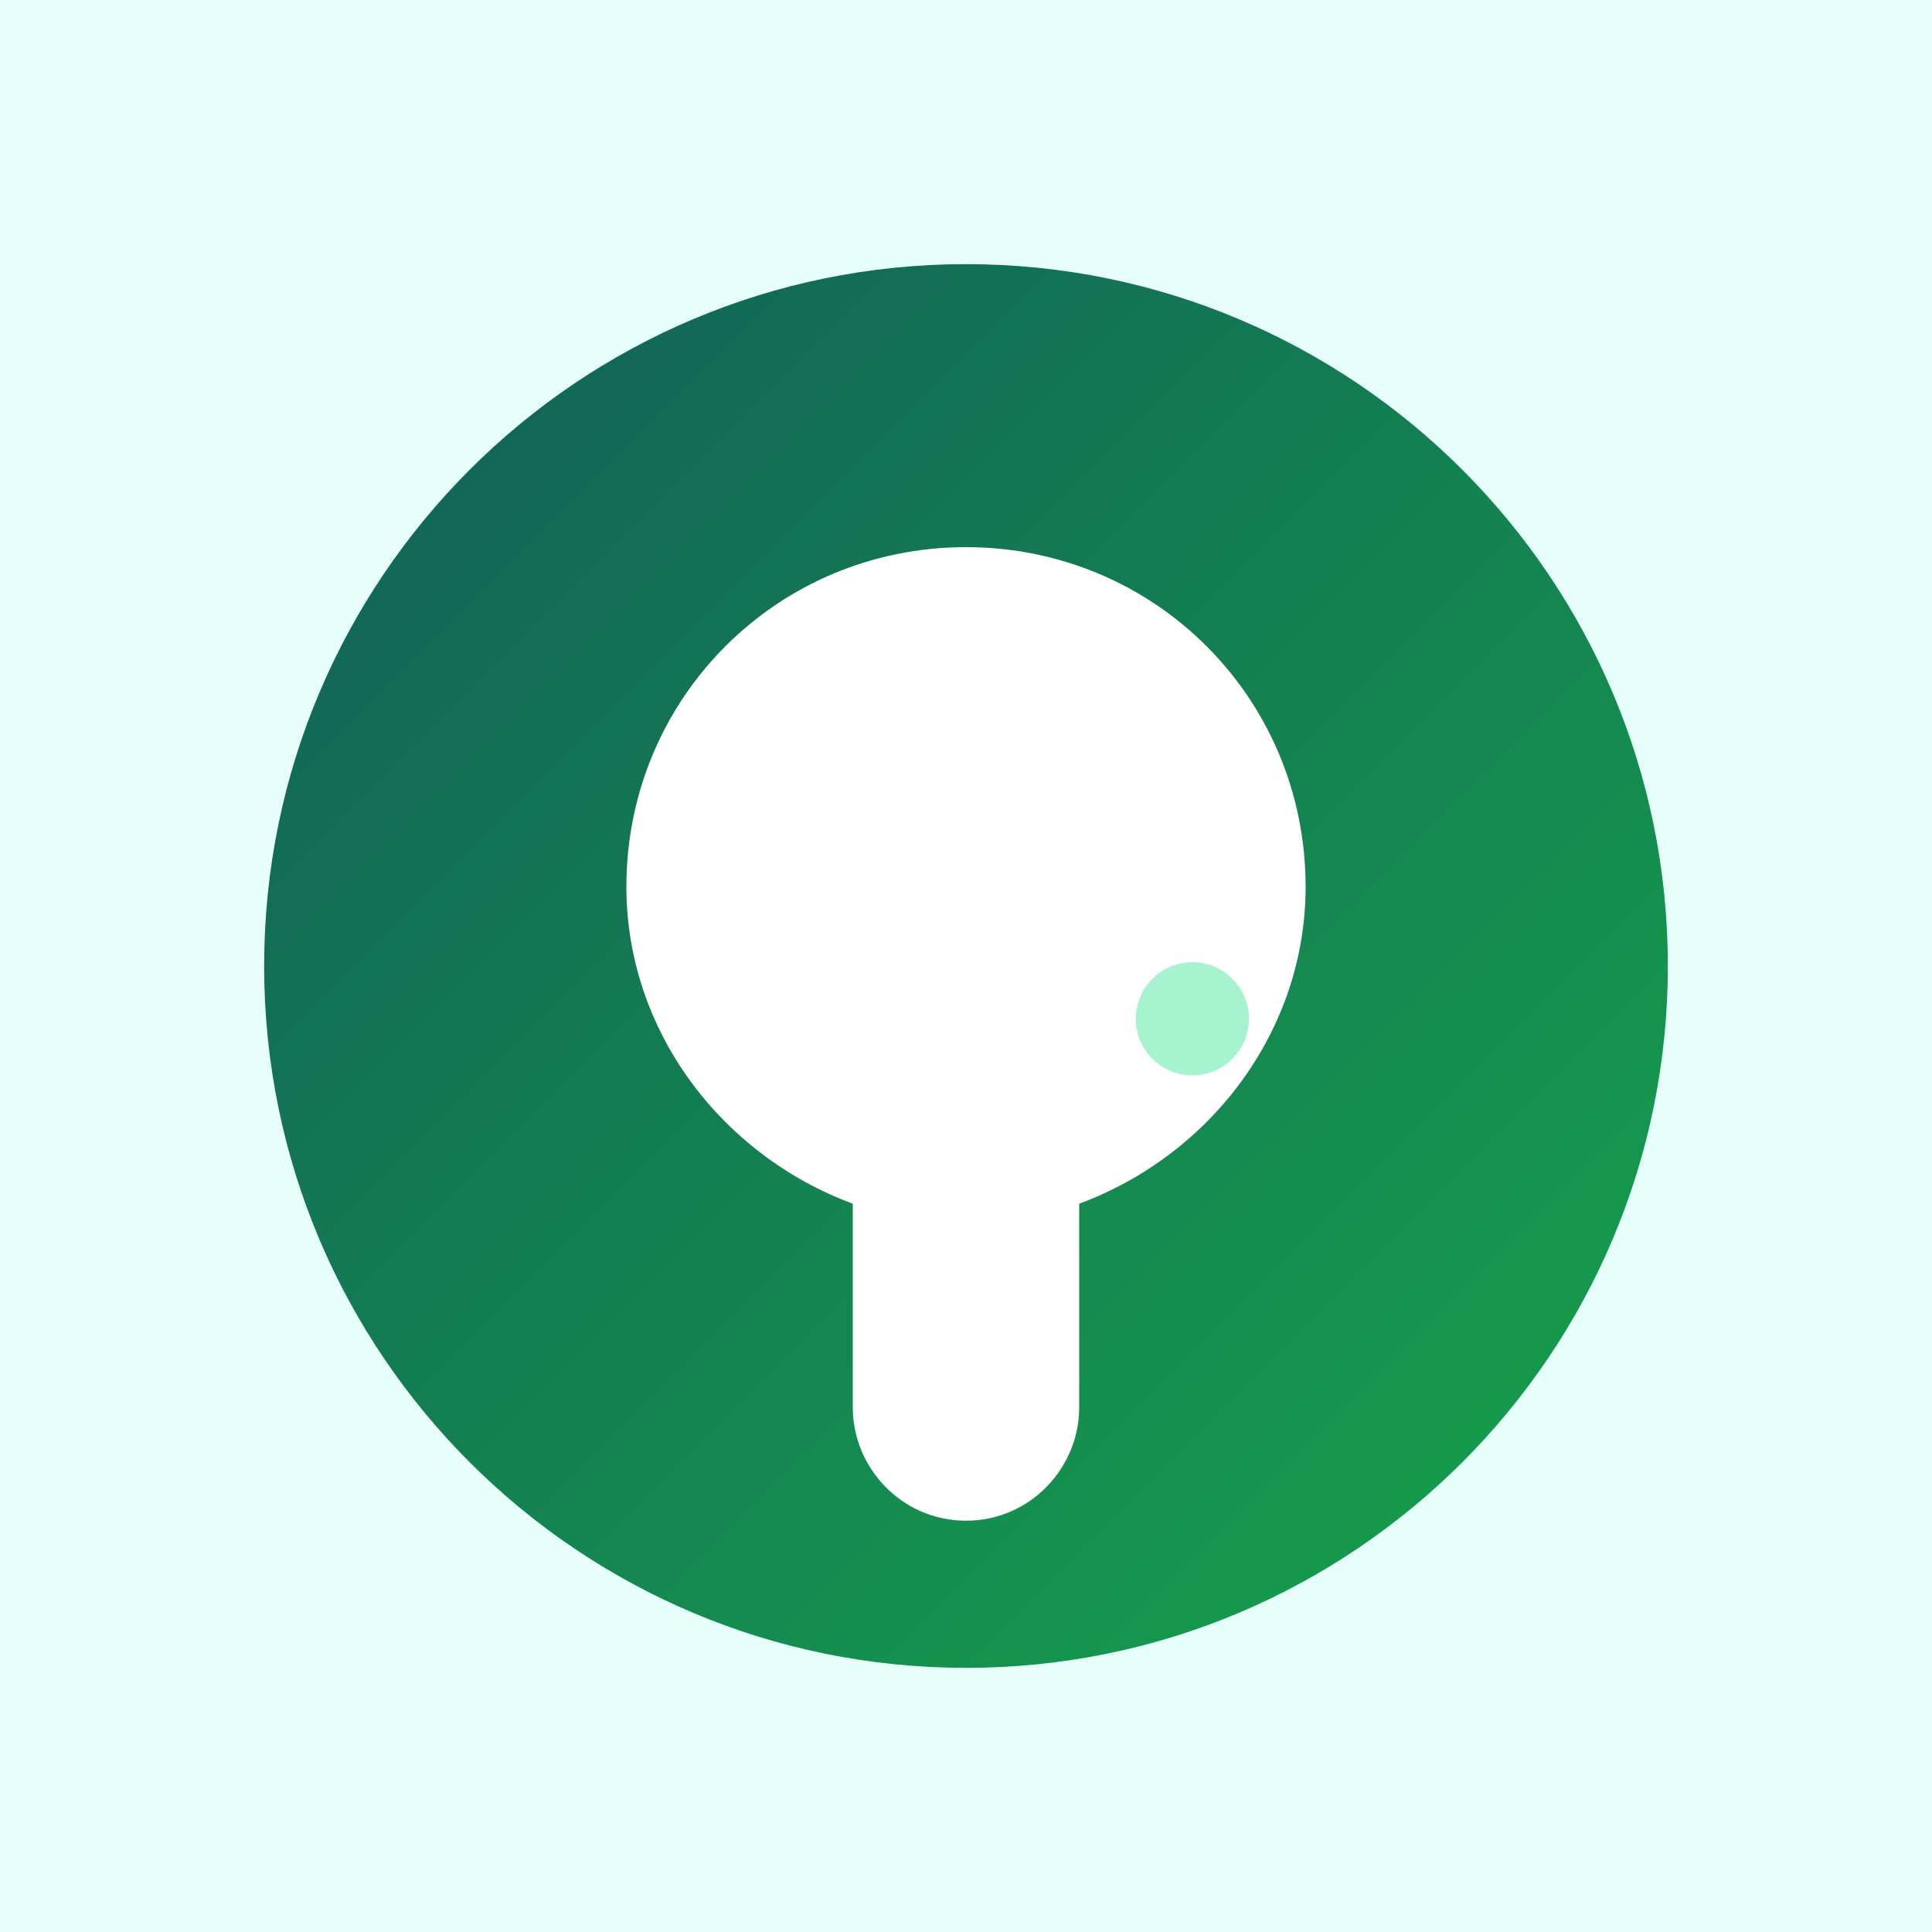
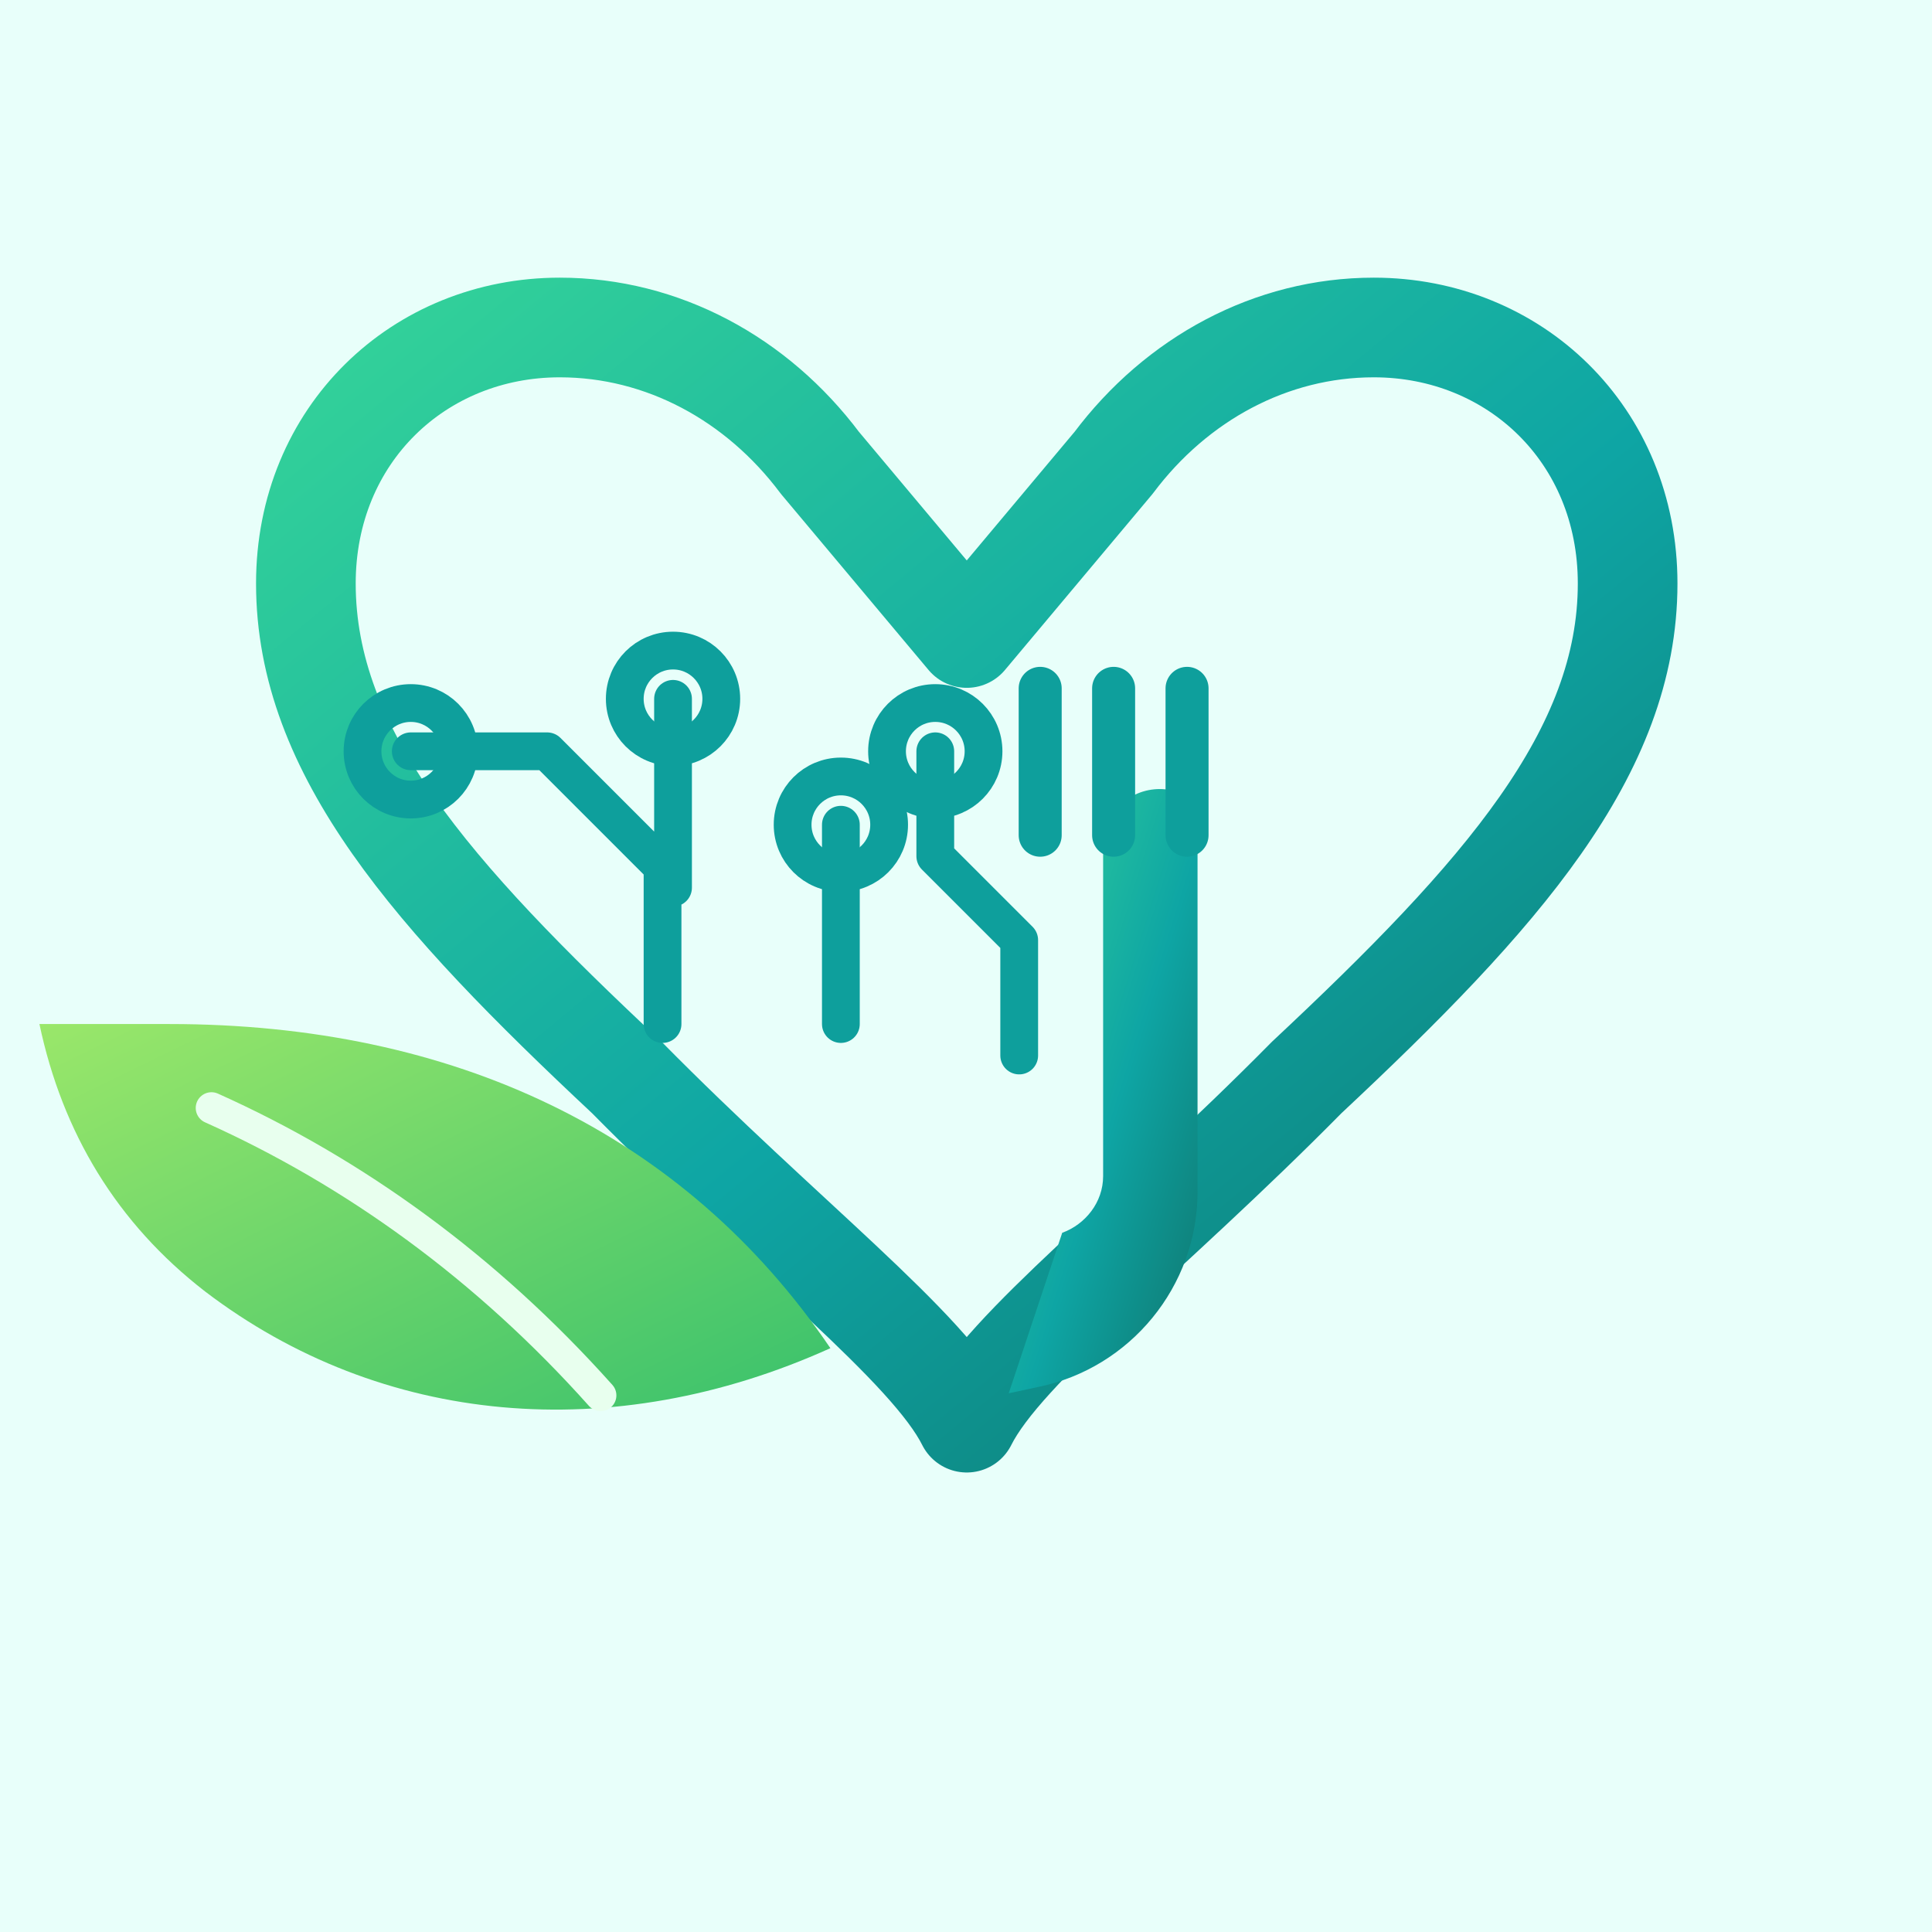
<svg xmlns="http://www.w3.org/2000/svg" viewBox="0 0 512 512" role="img" aria-label="Nuvita maskable icon">
  <defs>
-     <linearGradient id="gm" x1="0" y1="0" x2="1" y2="1">
-       <stop offset="0%" stop-color="#115E59" />
-       <stop offset="100%" stop-color="#16A34A" />
+     <linearGradient id="markGradientMask" x1="0" y1="0" x2="1" y2="1">
+       <stop offset="0%" stop-color="#34D399" />
+       <stop offset="55%" stop-color="#0EA5A4" />
+       <stop offset="100%" stop-color="#0F766E" />
+     </linearGradient>
+     <linearGradient id="leafGradientMask" x1="0" y1="0" x2="1" y2="1">
+       <stop offset="0%" stop-color="#9AE76A" />
+       <stop offset="100%" stop-color="#39C16C" />
    </linearGradient>
  </defs>
-   <rect width="512" height="512" fill="#E6FFFB" />
-   <circle cx="256" cy="256" r="186" fill="url(#gm)" />
-   <path d="M256 145c-50 0-90 40-90 90 0 38 25 71 60 84v54c0 16 13 30 30 30s30-14 30-30v-54c35-13 60-46 60-84 0-50-40-90-90-90Z" fill="#ffffff" />
-   <circle cx="316" cy="270" r="15" fill="#A7F3D0" />
+   <rect width="512" height="512" fill="#E8FFFA" />
+   <g transform="translate(6 74) scale(2.78)">
+     <path d="M90 109c-3.6-7.2-17.4-17.7-32.4-32.9C39 58.7 27 45.1 27 29c0-14.2 10.8-24.4 24.2-24.4 9.8 0 18.8 4.9 24.8 12.9L90 34.2l14-16.7c6-8 15-12.9 24.8-12.9C142.2 4.6 153 14.8 153 29c0 16.1-12 29.7-30.6 47.1-15 15.2-28.8 25.7-32.4 32.9Z" fill="none" stroke="url(#markGradientMask)" stroke-width="9.5" stroke-linecap="round" stroke-linejoin="round" />
+     <path d="M14 71c27 0 49 10.3 63 30.9-20.8 9.4-42.8 7.4-59.6-5.4-8.4-6.5-13.6-15.1-15.8-25.5C6.1 71 10.1 71 14 71Z" fill="url(#leafGradientMask)" />
+     <path d="M18 79c13.6 6.1 26.2 15.2 37.1 27.4" fill="none" stroke="#E8FFEE" stroke-width="3" stroke-linecap="round" />
+     <path d="M37 45h13l11 11v15M62 58V40M78 52v19M87 45v10l8 8v11" fill="none" stroke="#0E9F9C" stroke-width="3.6" stroke-linecap="round" stroke-linejoin="round" />
+     <circle cx="37" cy="45" r="4.6" fill="none" stroke="#0E9F9C" stroke-width="3.6" />
+     <circle cx="62" cy="40" r="4.6" fill="none" stroke="#0E9F9C" stroke-width="3.6" />
+     <circle cx="78" cy="52" r="4.6" fill="none" stroke="#0E9F9C" stroke-width="3.6" />
+     <circle cx="87" cy="45" r="4.6" fill="none" stroke="#0E9F9C" stroke-width="3.6" />
+     <path d="M112 54v33c0 9-6.4 16.8-15.2 18.6l-2.8.6 5.1-15.3c2.2-.8 3.9-2.9 3.9-5.4V54c0-3 2.4-5.4 5.4-5.4S112 51 112 54Z" fill="url(#markGradientMask)" />
+     <path d="M97 39v14M104 39v14M111 39v14" fill="none" stroke="#0E9F9C" stroke-width="4.1" stroke-linecap="round" />
+   </g>
</svg>
